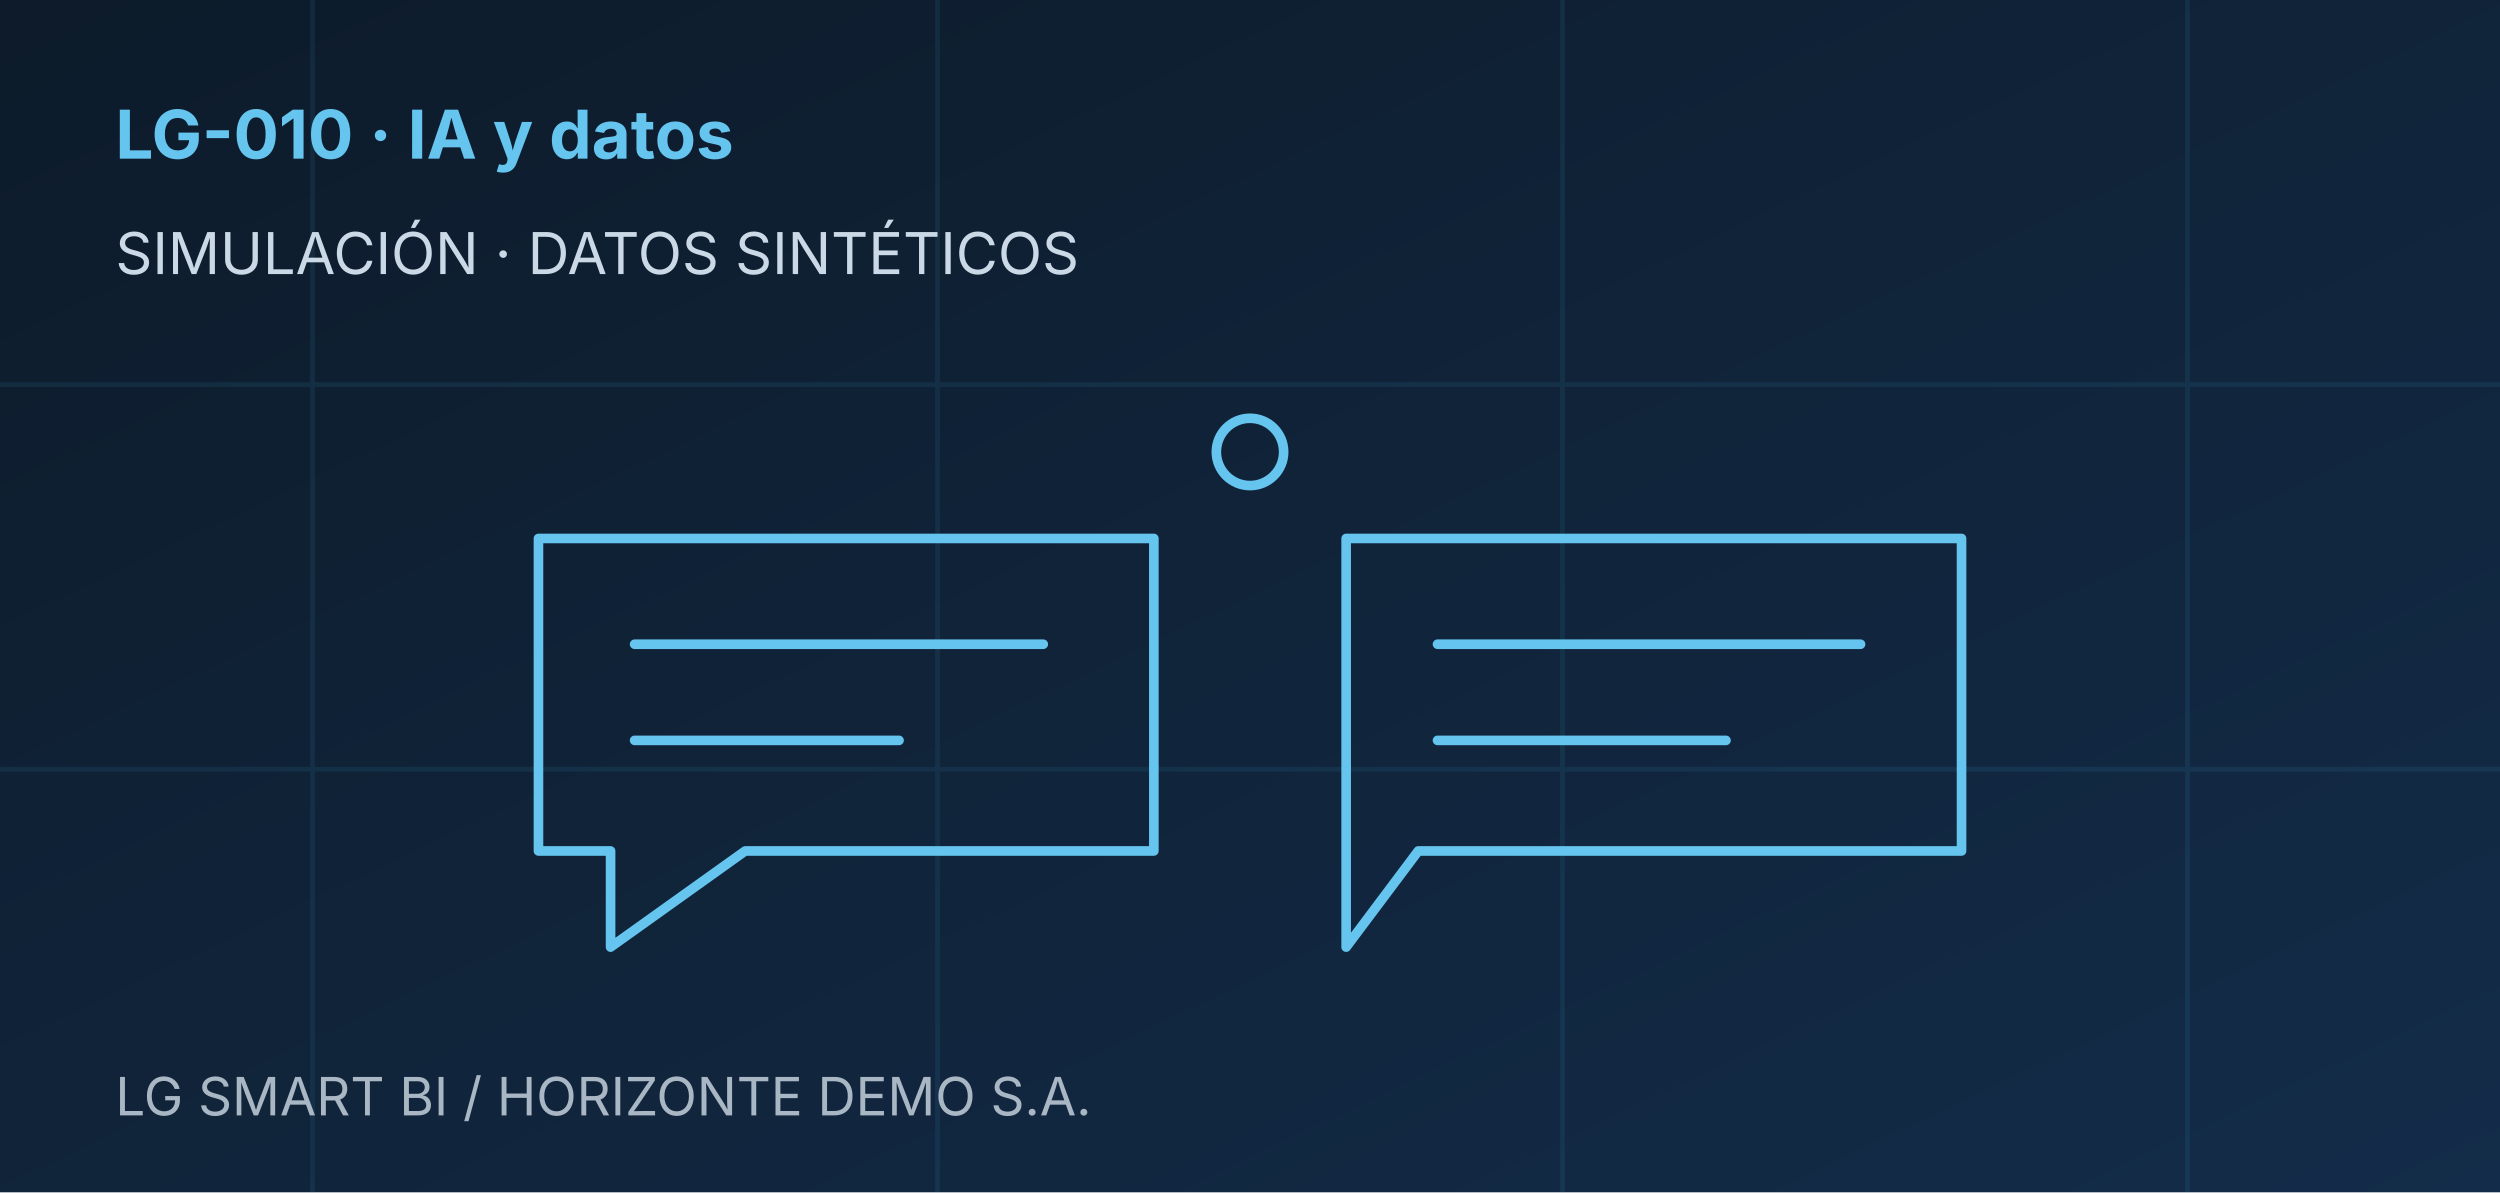
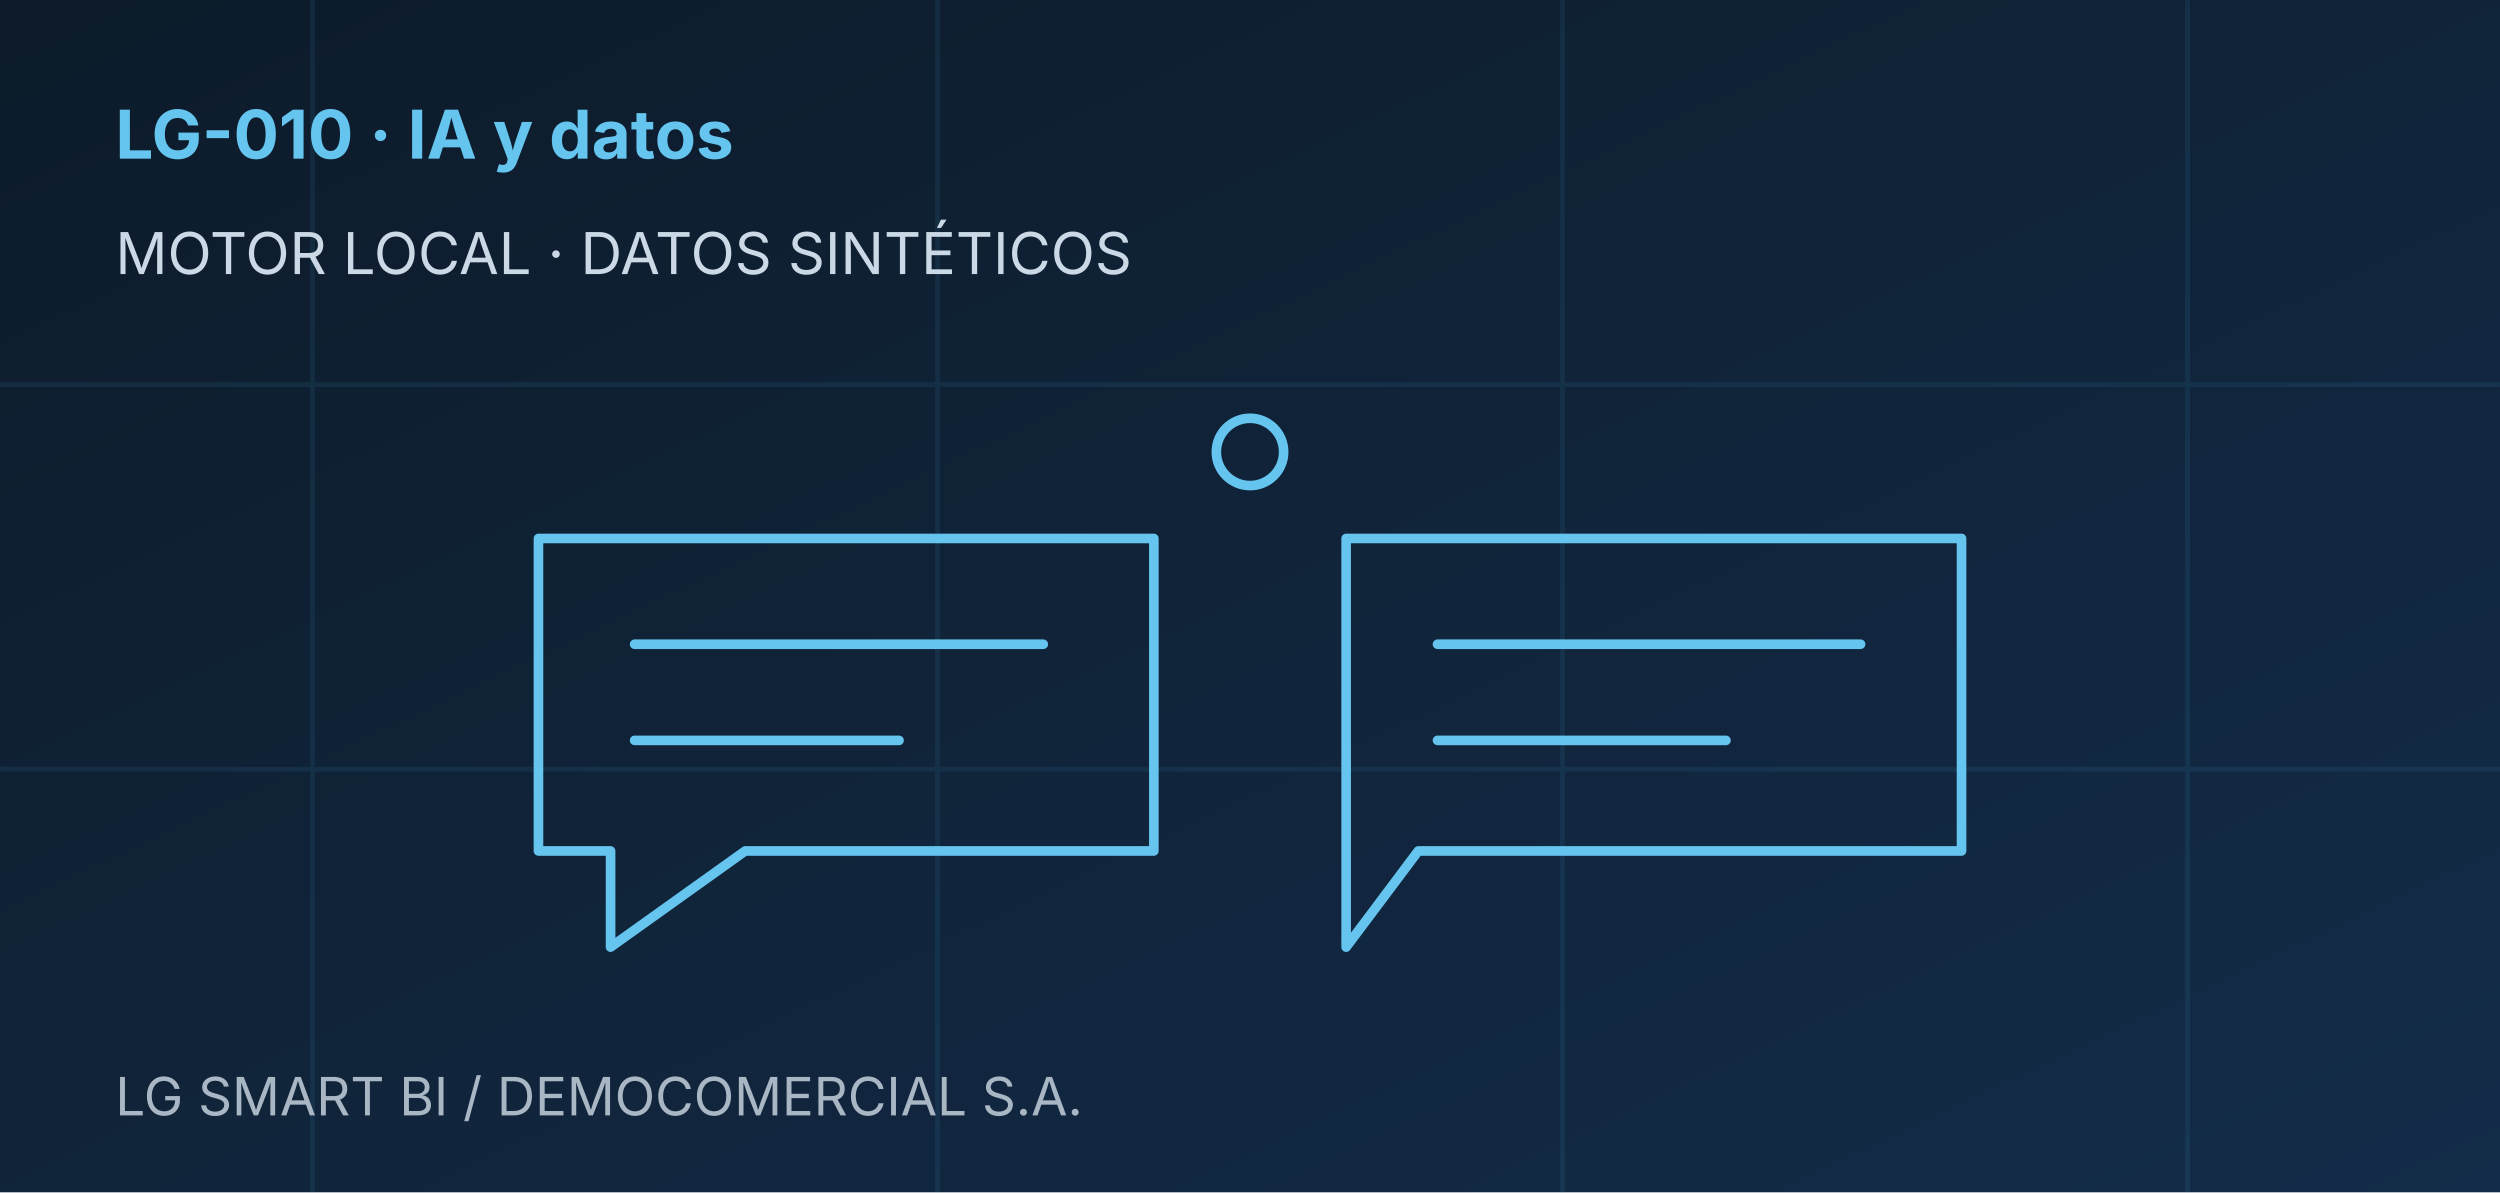
<svg xmlns="http://www.w3.org/2000/svg" viewBox="0 0 520 248" role="img" aria-label="Esquema ilustrativo de Inteligencia artificial aplicada a datos">
  <defs>
    <linearGradient id="g" x2="1" y2="1">
      <stop stop-color="#0D1B2A" />
      <stop offset="1" stop-color="#132C49" />
    </linearGradient>
  </defs>
  <rect width="520" height="248" fill="url(#g)" />
  <g stroke="#39A9DB" opacity=".1">
    <path d="M0 80H520M0 160H520M65 0V248M195 0V248M325 0V248M455 0V248" />
  </g>
  <text x="24" y="33" fill="#65C5EF" font-family="Inter,Arial" font-size="14" font-weight="700">LG-010 · IA y datos</text>
-   <text x="24" y="57" fill="#CBD9E6" font-family="Inter,Arial" font-size="12">SIMULACIÓN · DATOS SINTÉTICOS</text>
+   <text x="24" y="57" fill="#CBD9E6" font-family="Inter,Arial" font-size="12">MOTOR LOCAL · DATOS SINTÉTICOS</text>
  <g fill="none" stroke="#65C5EF" stroke-width="2" stroke-linecap="round" stroke-linejoin="round">
    <path d="M112 112h128v65h-85l-28 20v-20h-15z M280 112h128v65H295l-15 20z M132 134h85m-85 20h55M299 134h88m-88 20h60" />
    <circle cx="260" cy="94" r="7" />
  </g>
-   <text x="24" y="232" fill="#A9B6C4" font-family="Inter,Arial" font-size="11">LG SMART BI / HORIZONTE DEMO S.A.</text>
+   <text x="24" y="232" fill="#A9B6C4" font-family="Inter,Arial" font-size="11">LG SMART BI / DEMOCOMERCIAL S.A.</text>
</svg>
